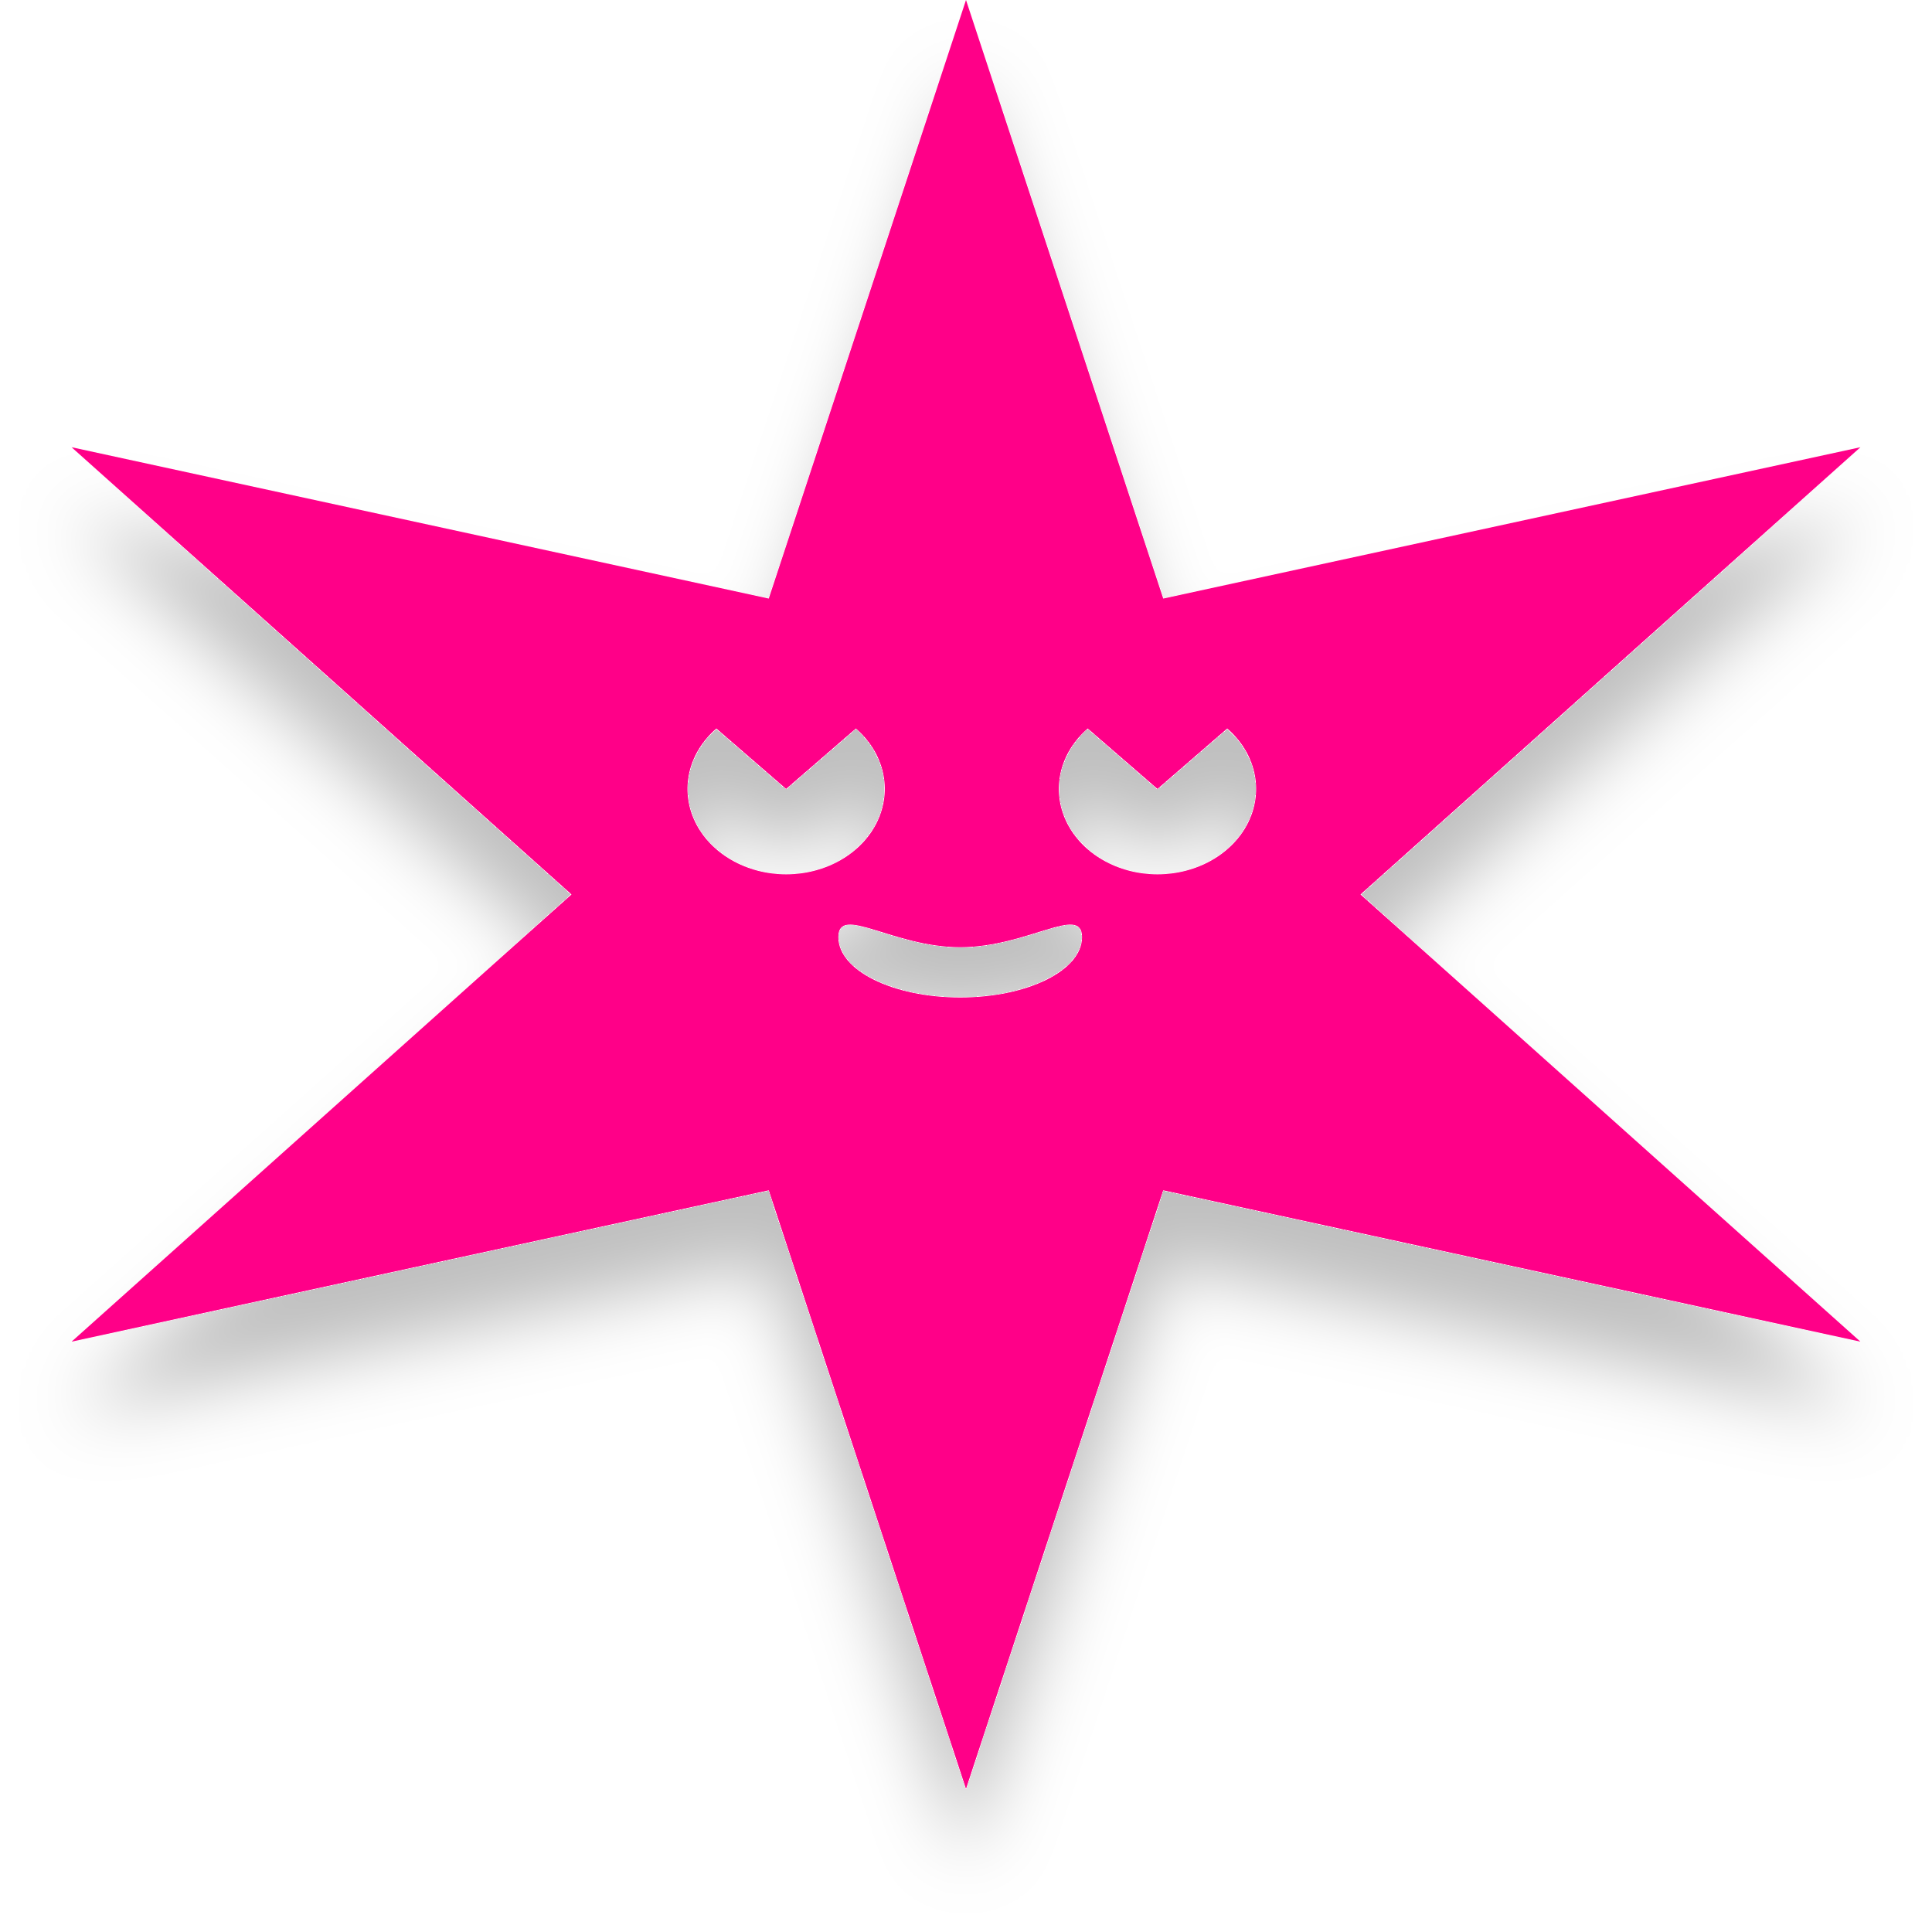
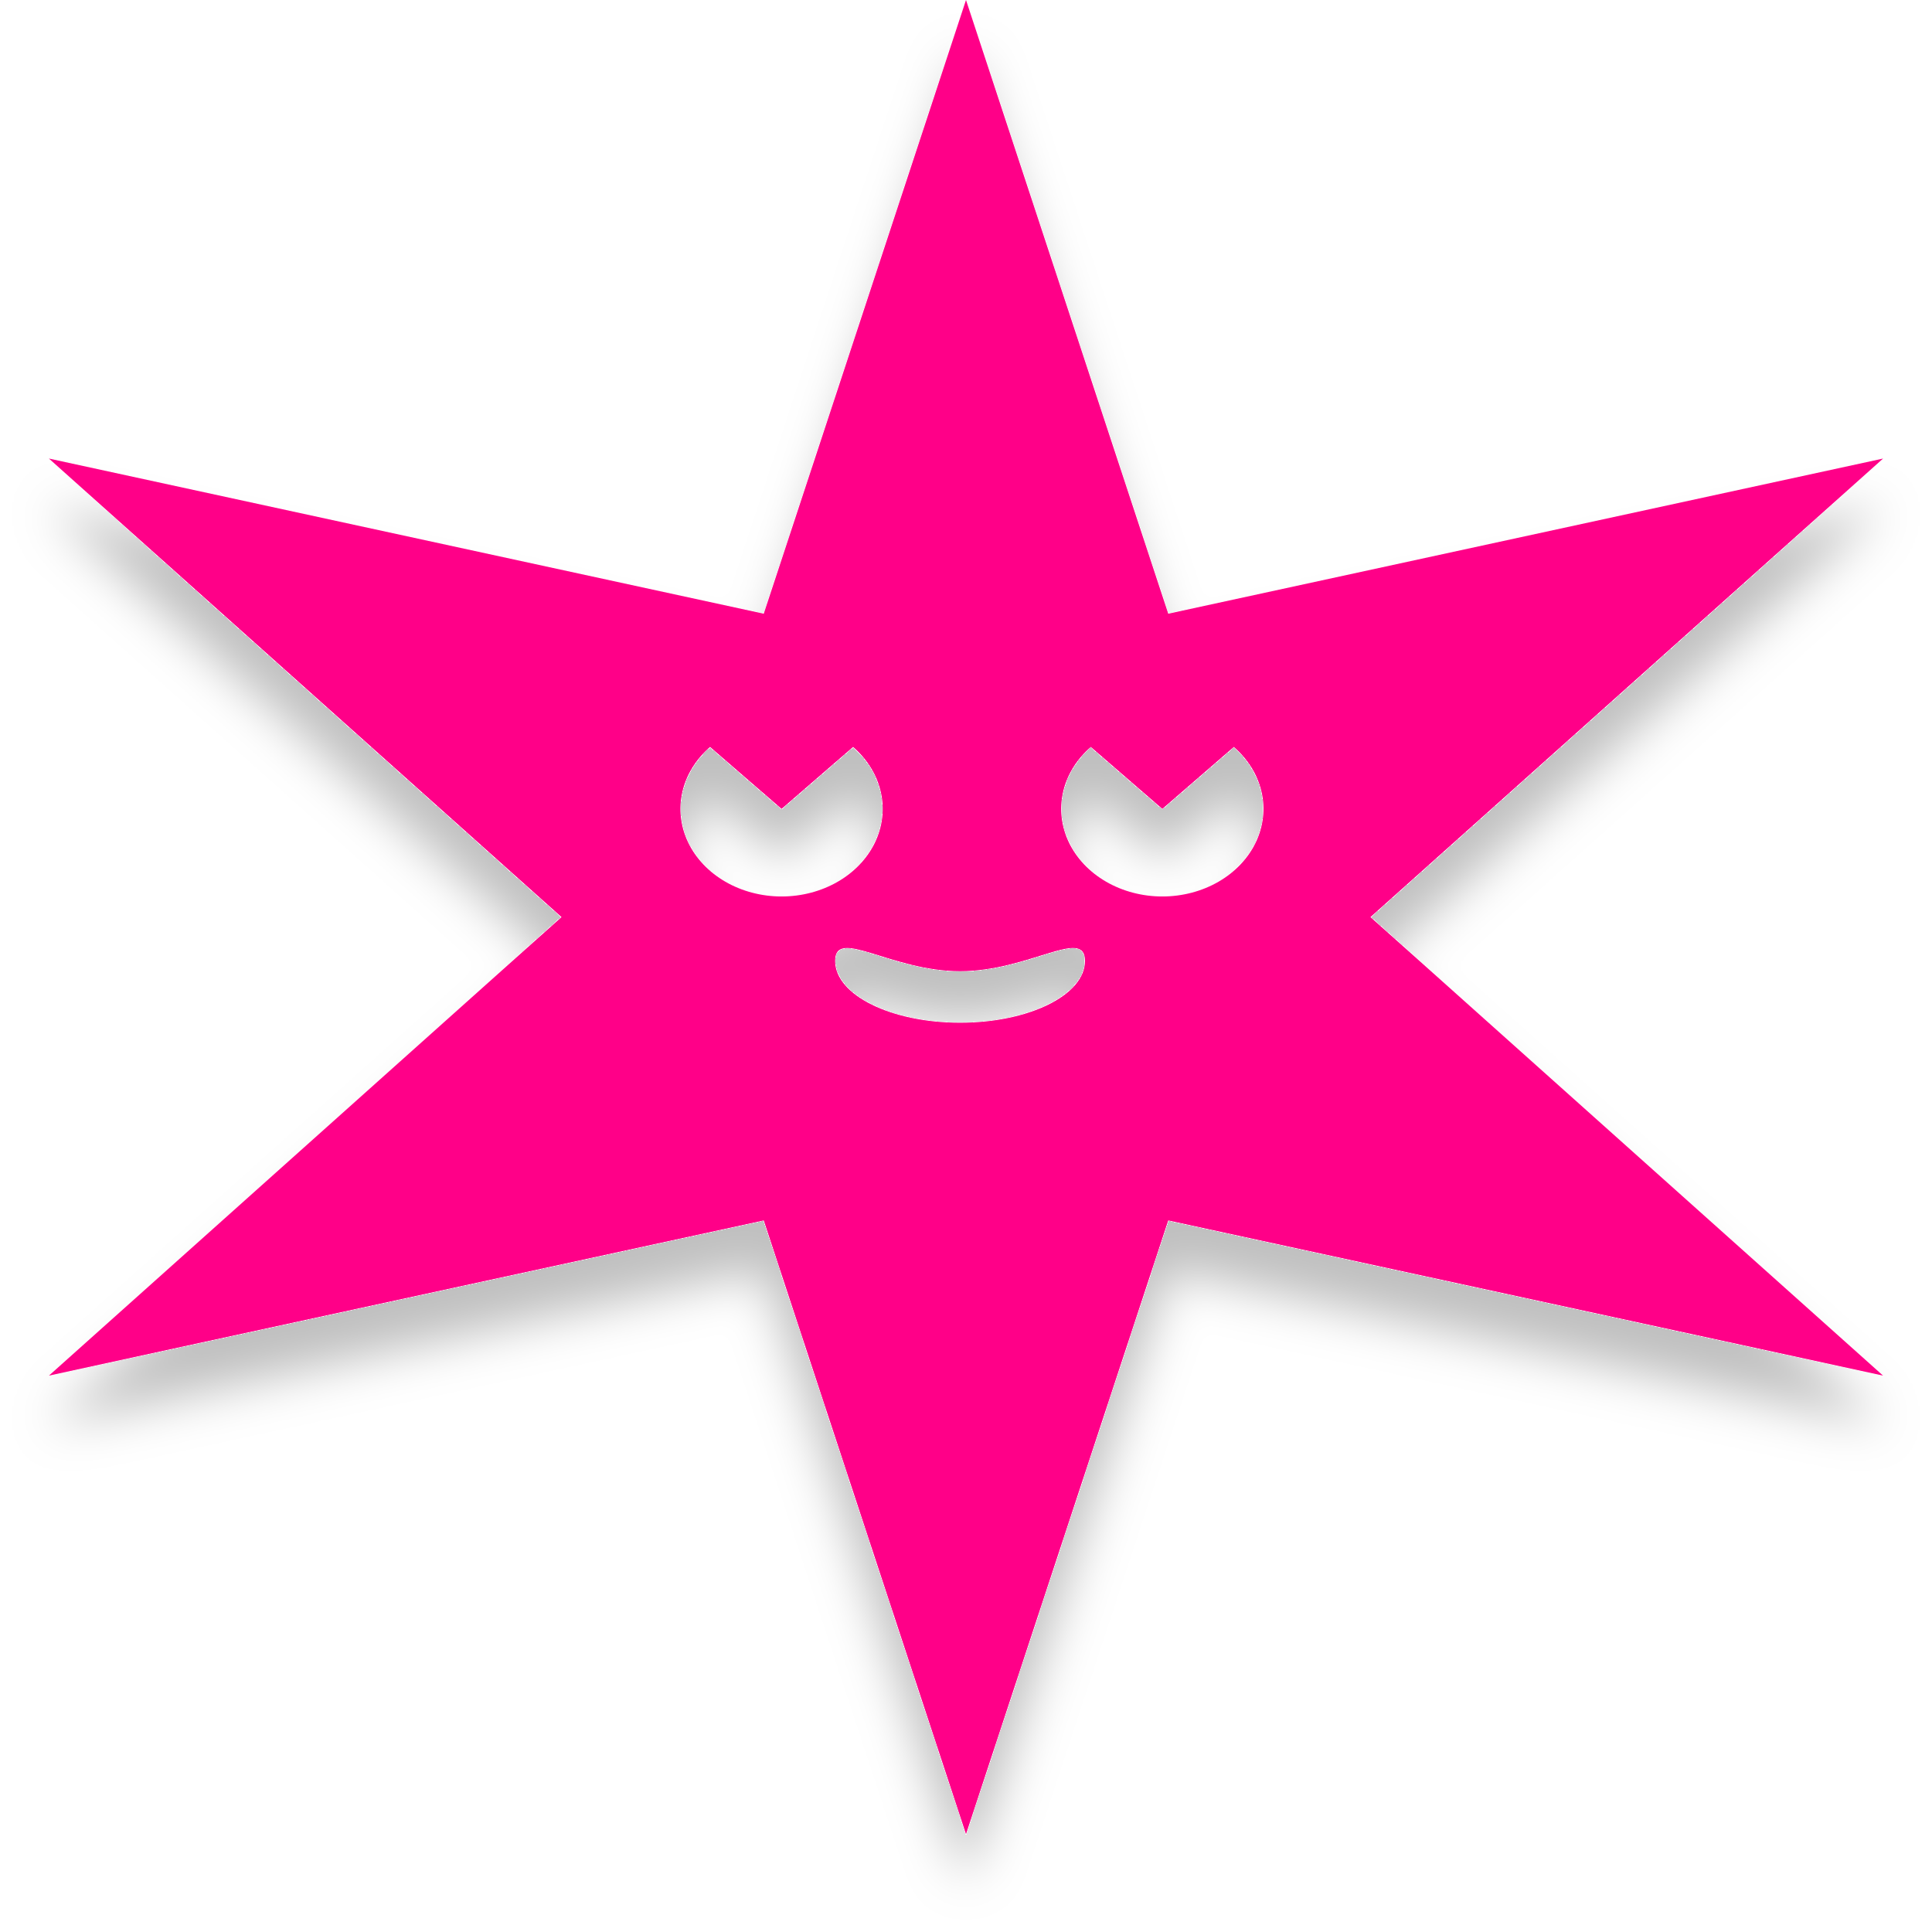
- <svg xmlns="http://www.w3.org/2000/svg" width="108" height="108" viewBox="0 0 108 108" fill="none">
+ <svg xmlns="http://www.w3.org/2000/svg" width="158" height="158" viewBox="0 0 158 158" fill="none">
  <g filter="url(#filter0_d_192_3)">
-     <path d="M65.026 33.46L104 25L76.053 50L104 75L65.026 66.54L54 100L42.974 66.54L4 75L31.947 50L4 25L42.974 33.46L54 0L65.026 33.46ZM60.487 52.389C60.487 50.527 57.438 52.95 53.676 52.95C49.914 52.95 46.864 50.527 46.864 52.389C46.864 54.25 49.914 55.76 53.676 55.76C57.438 55.76 60.487 54.25 60.487 52.389ZM43.945 44.102L40.046 40.725C39.275 41.392 38.75 42.244 38.537 43.17C38.325 44.096 38.433 45.056 38.851 45.929C39.268 46.801 39.975 47.547 40.882 48.071C41.789 48.596 42.855 48.876 43.945 48.876C45.036 48.876 46.102 48.596 47.009 48.071C47.915 47.547 48.622 46.801 49.039 45.929C49.456 45.056 49.566 44.096 49.353 43.17C49.141 42.244 48.615 41.392 47.844 40.725L43.945 44.102ZM64.704 44.102L60.805 40.725C60.034 41.392 59.509 42.244 59.296 43.17C59.083 44.096 59.192 45.056 59.609 45.929C60.027 46.801 60.734 47.547 61.641 48.071C62.547 48.596 63.614 48.876 64.704 48.876C65.794 48.876 66.861 48.596 67.768 48.071C68.674 47.547 69.381 46.801 69.798 45.929C70.215 45.056 70.324 44.096 70.111 43.17C69.899 42.244 69.374 41.392 68.603 40.725L64.704 44.102Z" fill="#FF0088" />
+     <path d="M95.54 50.19L154 37.5L112.079 75L154 112.5L95.54 99.81L79 150L62.46 99.81L4 112.5L45.921 75L4 37.5L62.46 50.19L79 0L95.54 50.19ZM88.731 78.583C88.73 75.791 84.156 79.426 78.514 79.426C72.871 79.426 68.297 75.791 68.297 78.583C68.297 81.376 72.871 83.64 78.514 83.64C84.156 83.64 88.731 81.375 88.731 78.583ZM63.918 66.151L58.069 61.087C56.913 62.089 56.125 63.365 55.806 64.754C55.486 66.143 55.65 67.584 56.276 68.893C56.902 70.201 57.962 71.32 59.322 72.107C60.682 72.894 62.282 73.314 63.918 73.314C65.554 73.314 67.153 72.894 68.513 72.107C69.873 71.32 70.934 70.201 71.56 68.893C72.185 67.584 72.348 66.143 72.029 64.754C71.71 63.365 70.923 62.089 69.767 61.087L63.918 66.151ZM95.056 66.151L89.207 61.087C88.05 62.089 87.263 63.365 86.943 64.754C86.624 66.143 86.788 67.584 87.414 68.893C88.04 70.201 89.101 71.32 90.461 72.107C91.821 72.894 93.42 73.314 95.056 73.314C96.691 73.314 98.29 72.894 99.65 72.107C101.011 71.32 102.071 70.201 102.697 68.893C103.323 67.584 103.487 66.143 103.168 64.754C102.849 63.365 102.061 62.089 100.904 61.087L95.056 66.151Z" fill="#FF0088" />
  </g>
  <defs>
-     <filter id="filter0_d_192_3" x="0" y="0" width="108" height="108" filterUnits="userSpaceOnUse" color-interpolation-filters="sRGB">
+     <filter id="filter0_d_192_3" x="0" y="0" width="158" height="158" filterUnits="userSpaceOnUse" color-interpolation-filters="sRGB">
      <feFlood flood-opacity="0" result="BackgroundImageFix" />
      <feColorMatrix in="SourceAlpha" type="matrix" values="0 0 0 0 0 0 0 0 0 0 0 0 0 0 0 0 0 0 127 0" result="hardAlpha" />
      <feOffset dy="4" />
      <feGaussianBlur stdDeviation="2" />
      <feComposite in2="hardAlpha" operator="out" />
      <feColorMatrix type="matrix" values="0 0 0 0 0 0 0 0 0 0 0 0 0 0 0 0 0 0 0.25 0" />
      <feBlend mode="normal" in2="BackgroundImageFix" result="effect1_dropShadow_192_3" />
      <feBlend mode="normal" in="SourceGraphic" in2="effect1_dropShadow_192_3" result="shape" />
    </filter>
  </defs>
</svg>
